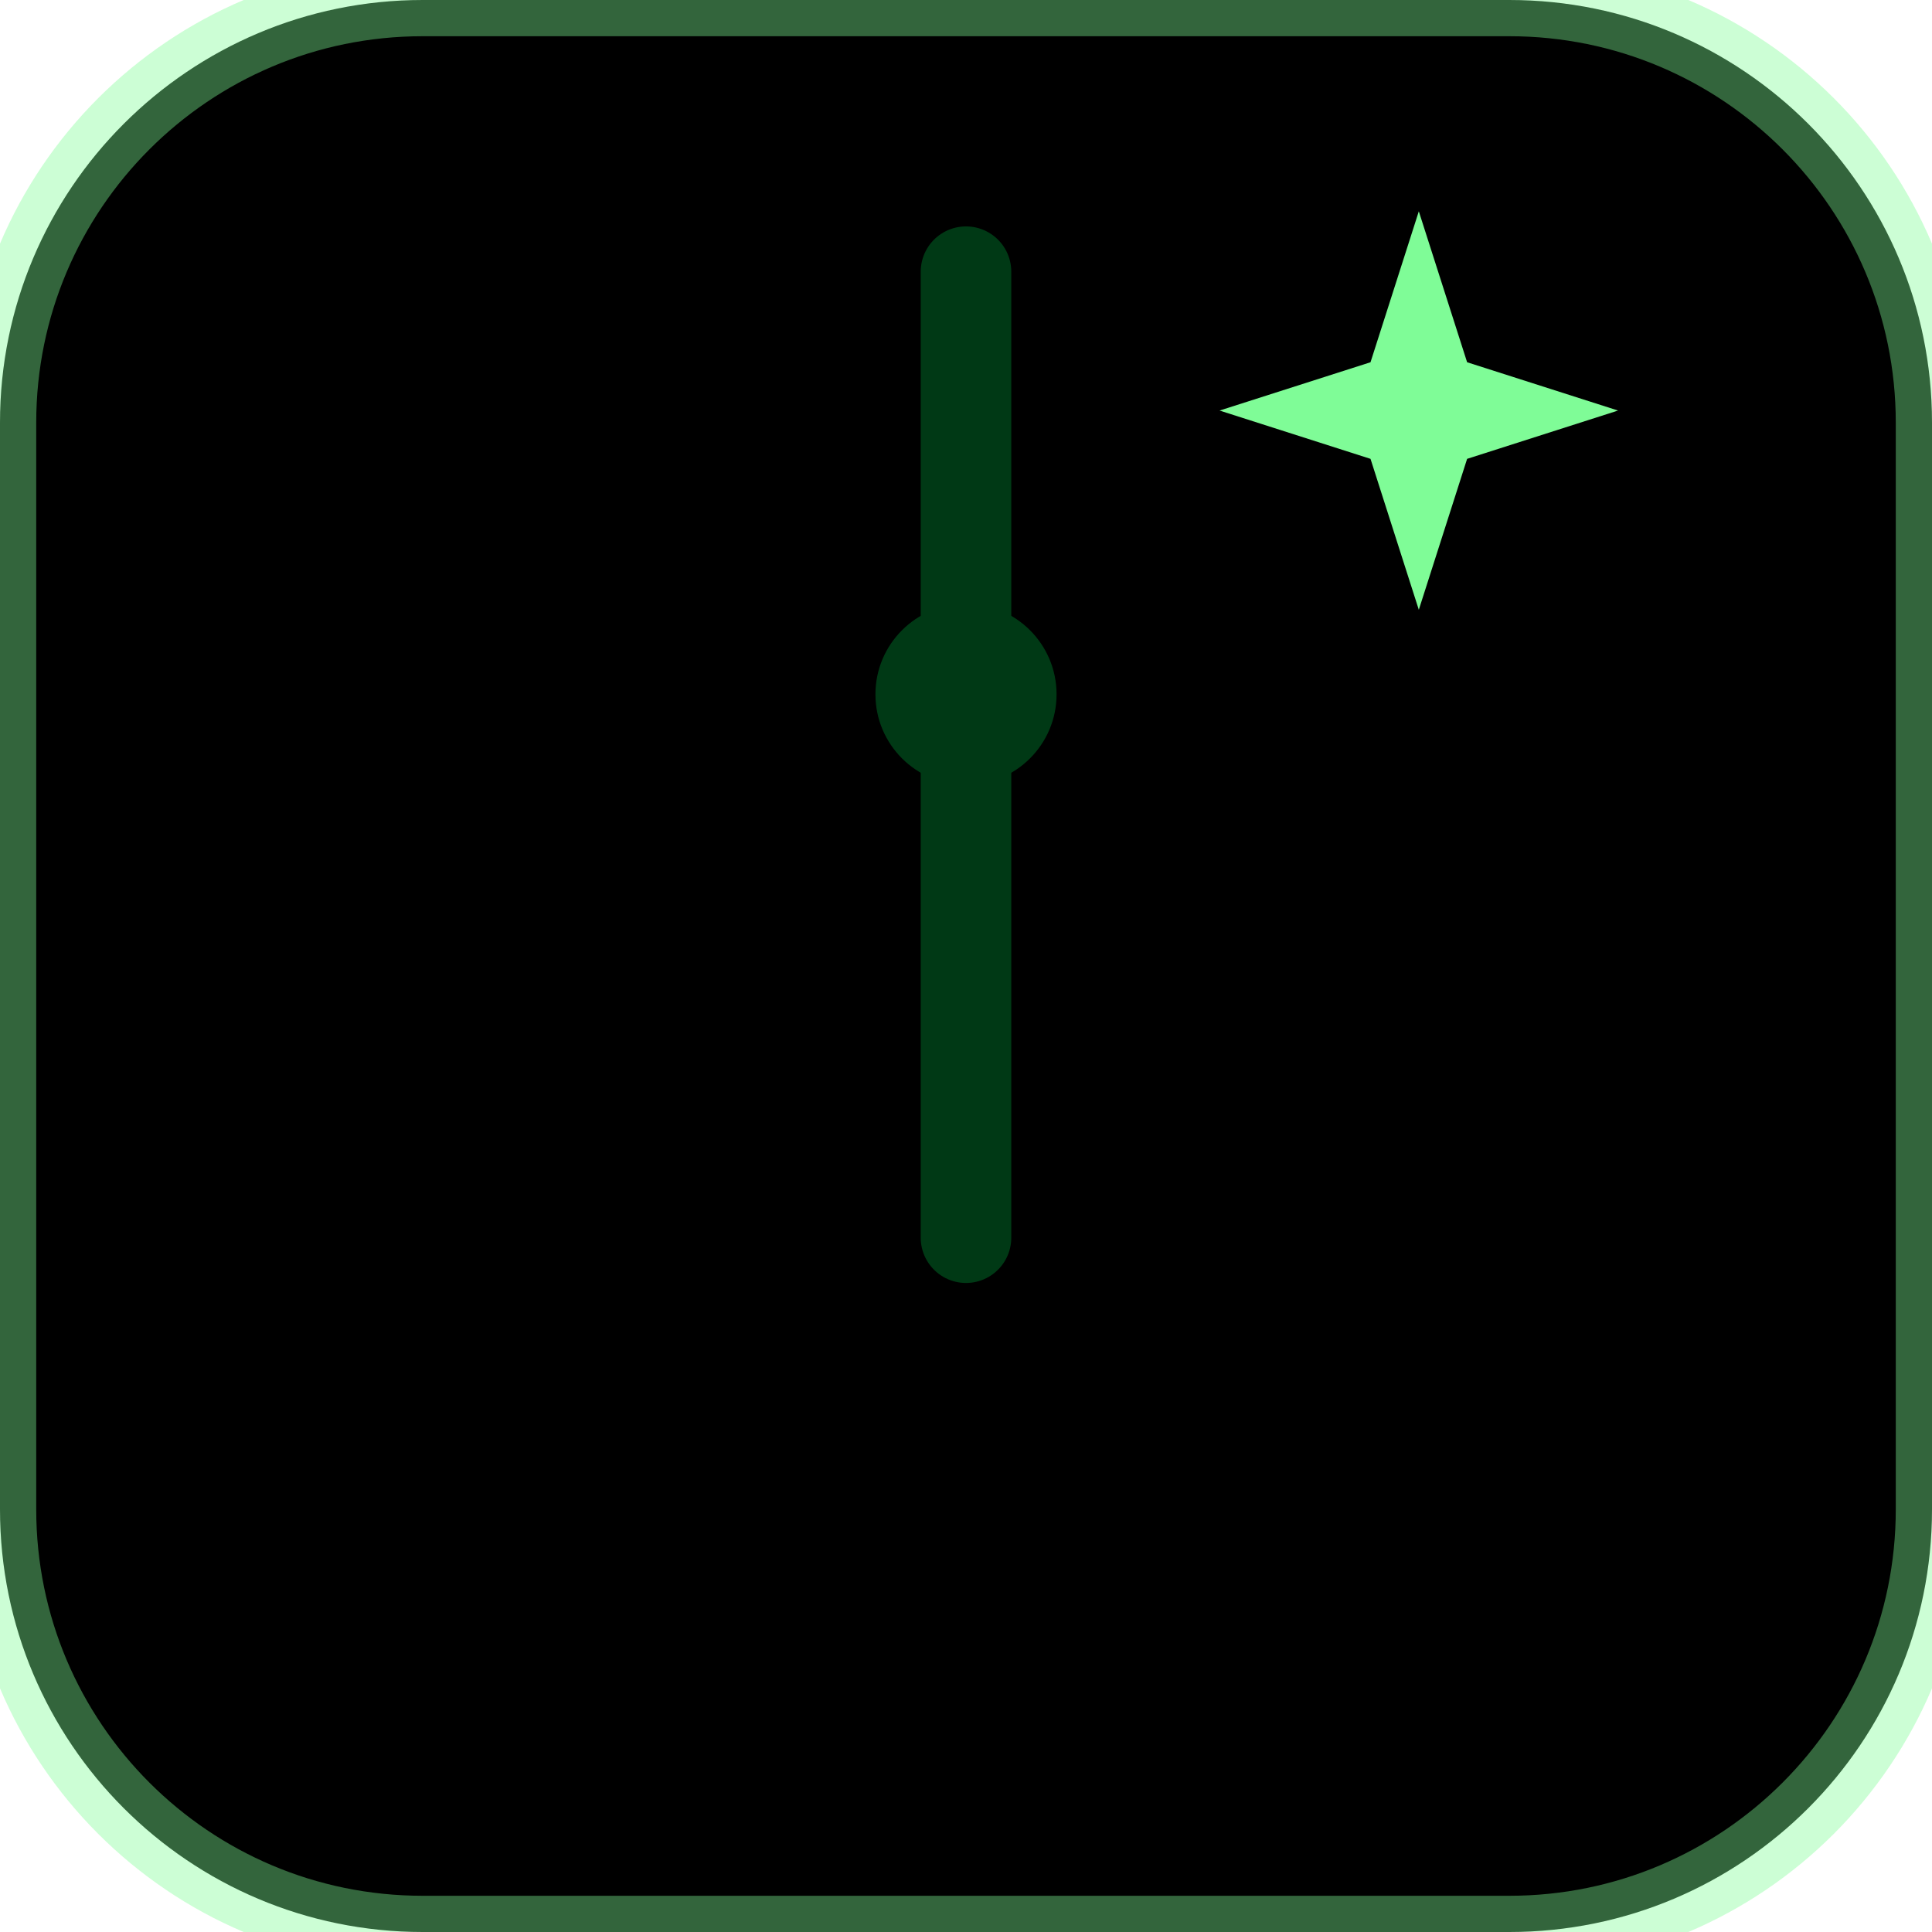
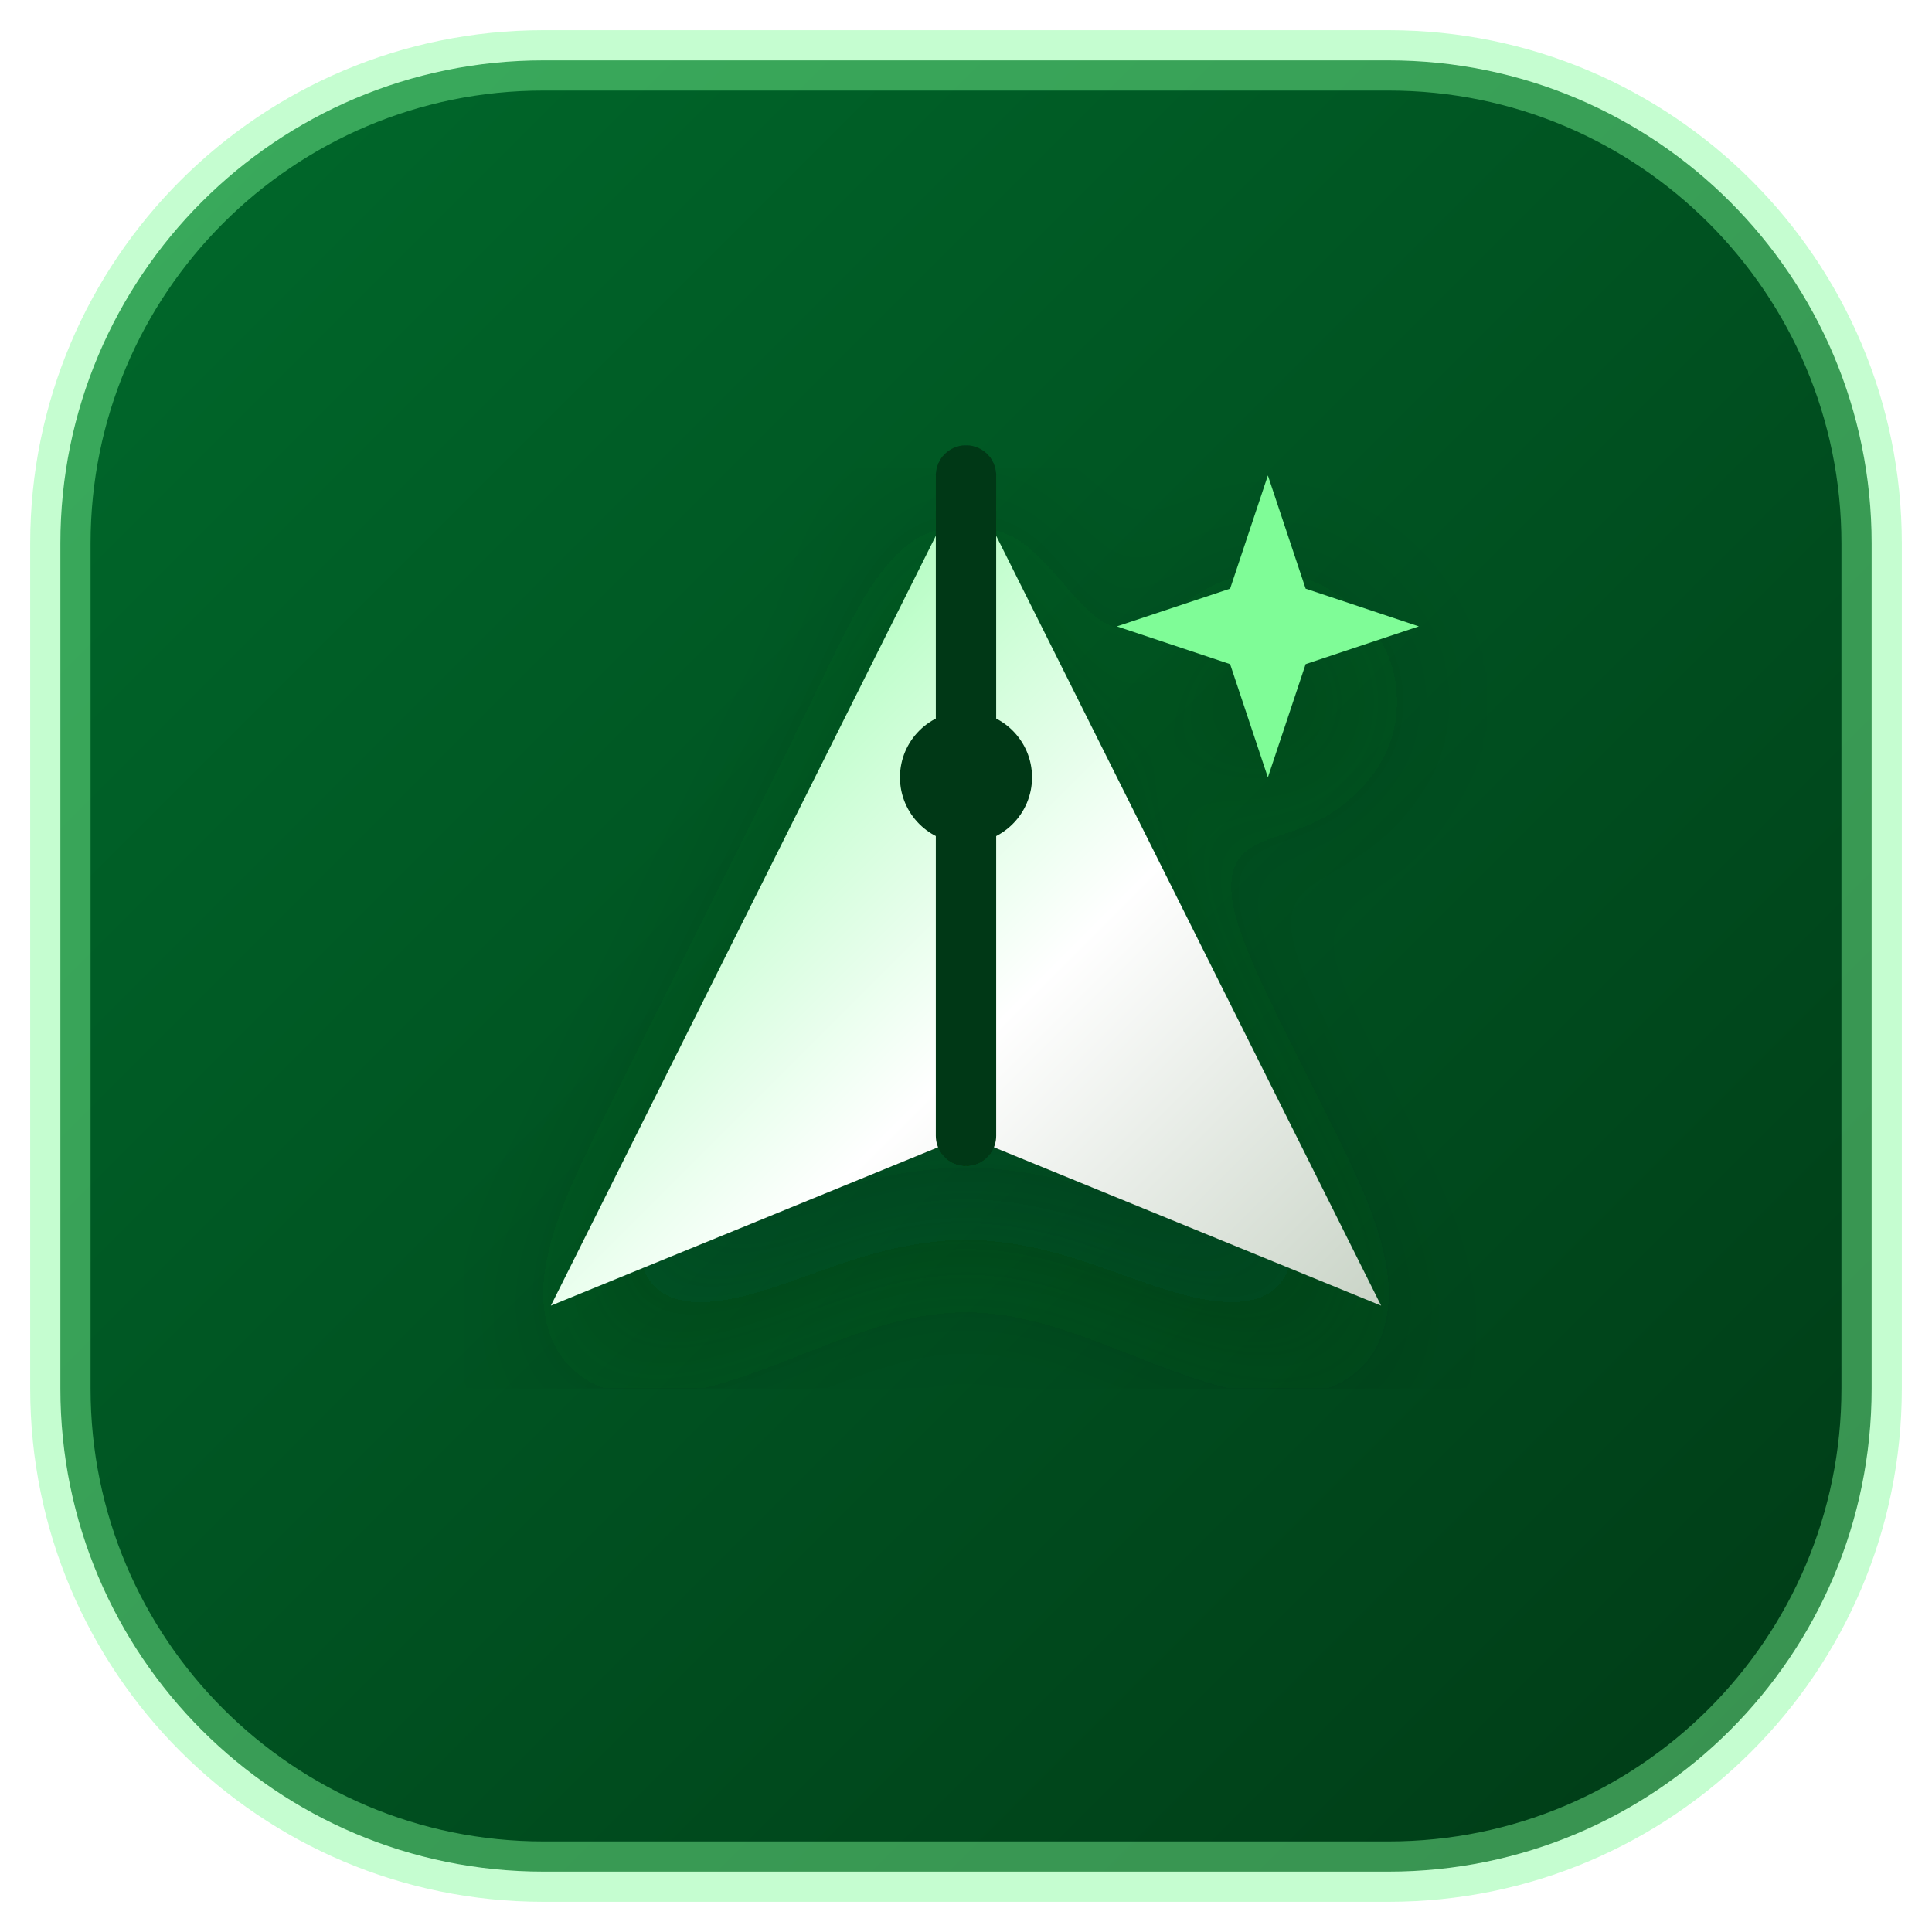
- <svg xmlns="http://www.w3.org/2000/svg" viewBox="0 0 32 32" width="32" height="32">
+ <svg xmlns="http://www.w3.org/2000/svg" viewBox="0 0 64 64" width="64" height="64">
  <defs>
-     <linearGradient id="bgGrad" x1="0" y1="0" x2="32" y2="32" gradientUnits="userSpaceOnUse">
-       <stop offset="0%" stopColor="#006b2c" />
-       <stop offset="50%" stopColor="#005221" />
-       <stop offset="100%" stopColor="#003915" />
+     <linearGradient id="navBgGrad" x1="0" y1="0" x2="64" y2="64" gradientUnits="userSpaceOnUse">
+       <stop offset="0%" stop-color="#006b2c" />
+       <stop offset="50%" stop-color="#005221" />
+       <stop offset="100%" stop-color="#003915" />
    </linearGradient>
-     <linearGradient id="pilotGrad" x1="4" y1="4" x2="28" y2="28" gradientUnits="userSpaceOnUse">
-       <stop stopColor="#7ffc97" />
-       <stop offset="0.55" stopColor="#ffffff" />
-       <stop offset="1" stopColor="#bdcaba" />
+     <linearGradient id="pilotLogoGrad" x1="4" y1="4" x2="28" y2="28" gradientUnits="userSpaceOnUse">
+       <stop offset="0%" stop-color="#7ffc97" />
+       <stop offset="55%" stop-color="#ffffff" />
+       <stop offset="100%" stop-color="#bdcaba" />
    </linearGradient>
+     <filter id="softGlow" x="-10%" y="-10%" width="120%" height="120%">
+       <feDropShadow dx="0" dy="2" stdDeviation="2" flood-color="#003915" flood-opacity="0.3" />
+     </filter>
  </defs>
-   <rect width="32" height="32" rx="7" fill="url(#bgGrad)" />
-   <rect width="32" height="32" rx="7" fill="none" stroke="#7ffc97" stroke-width="1.2" stroke-opacity="0.4" />
-   <path d="M16 4.5L25.5 24.5L16 20.5L6.5 24.5L16 4.5Z" fill="url(#pilotGrad)" />
-   <path d="M16 4.5V20.5" stroke="#003915" stroke-width="1.5" stroke-linecap="round" />
-   <circle cx="16" cy="11.5" r="1.5" fill="#003915" />
-   <path d="M23.5 3.5L24.3 6L26.8 6.8L24.3 7.6L23.5 10.1L22.7 7.6L20.2 6.8L22.7 6L23.5 3.5Z" fill="#7ffc97" />
+   <rect x="2" y="2" width="60" height="60" rx="16" ry="16" fill="url(#navBgGrad)" stroke="#7ffc97" stroke-width="2" stroke-opacity="0.45" />
+   <g transform="translate(12, 12) scale(1.25)" filter="url(#softGlow)">
+     <path d="M16 3L27 25L16 20.5L5 25L16 3Z" fill="url(#pilotLogoGrad)" />
+     <path d="M16 3V20.5" stroke="#003915" stroke-width="1.6" stroke-linecap="round" />
+     <circle cx="16" cy="11" r="1.75" fill="#003915" />
+     <path d="M24 3L25 6L28 7L25 8L24 11L23 8L20 7L23 6L24 3Z" fill="#7ffc97" />
+   </g>
</svg>
